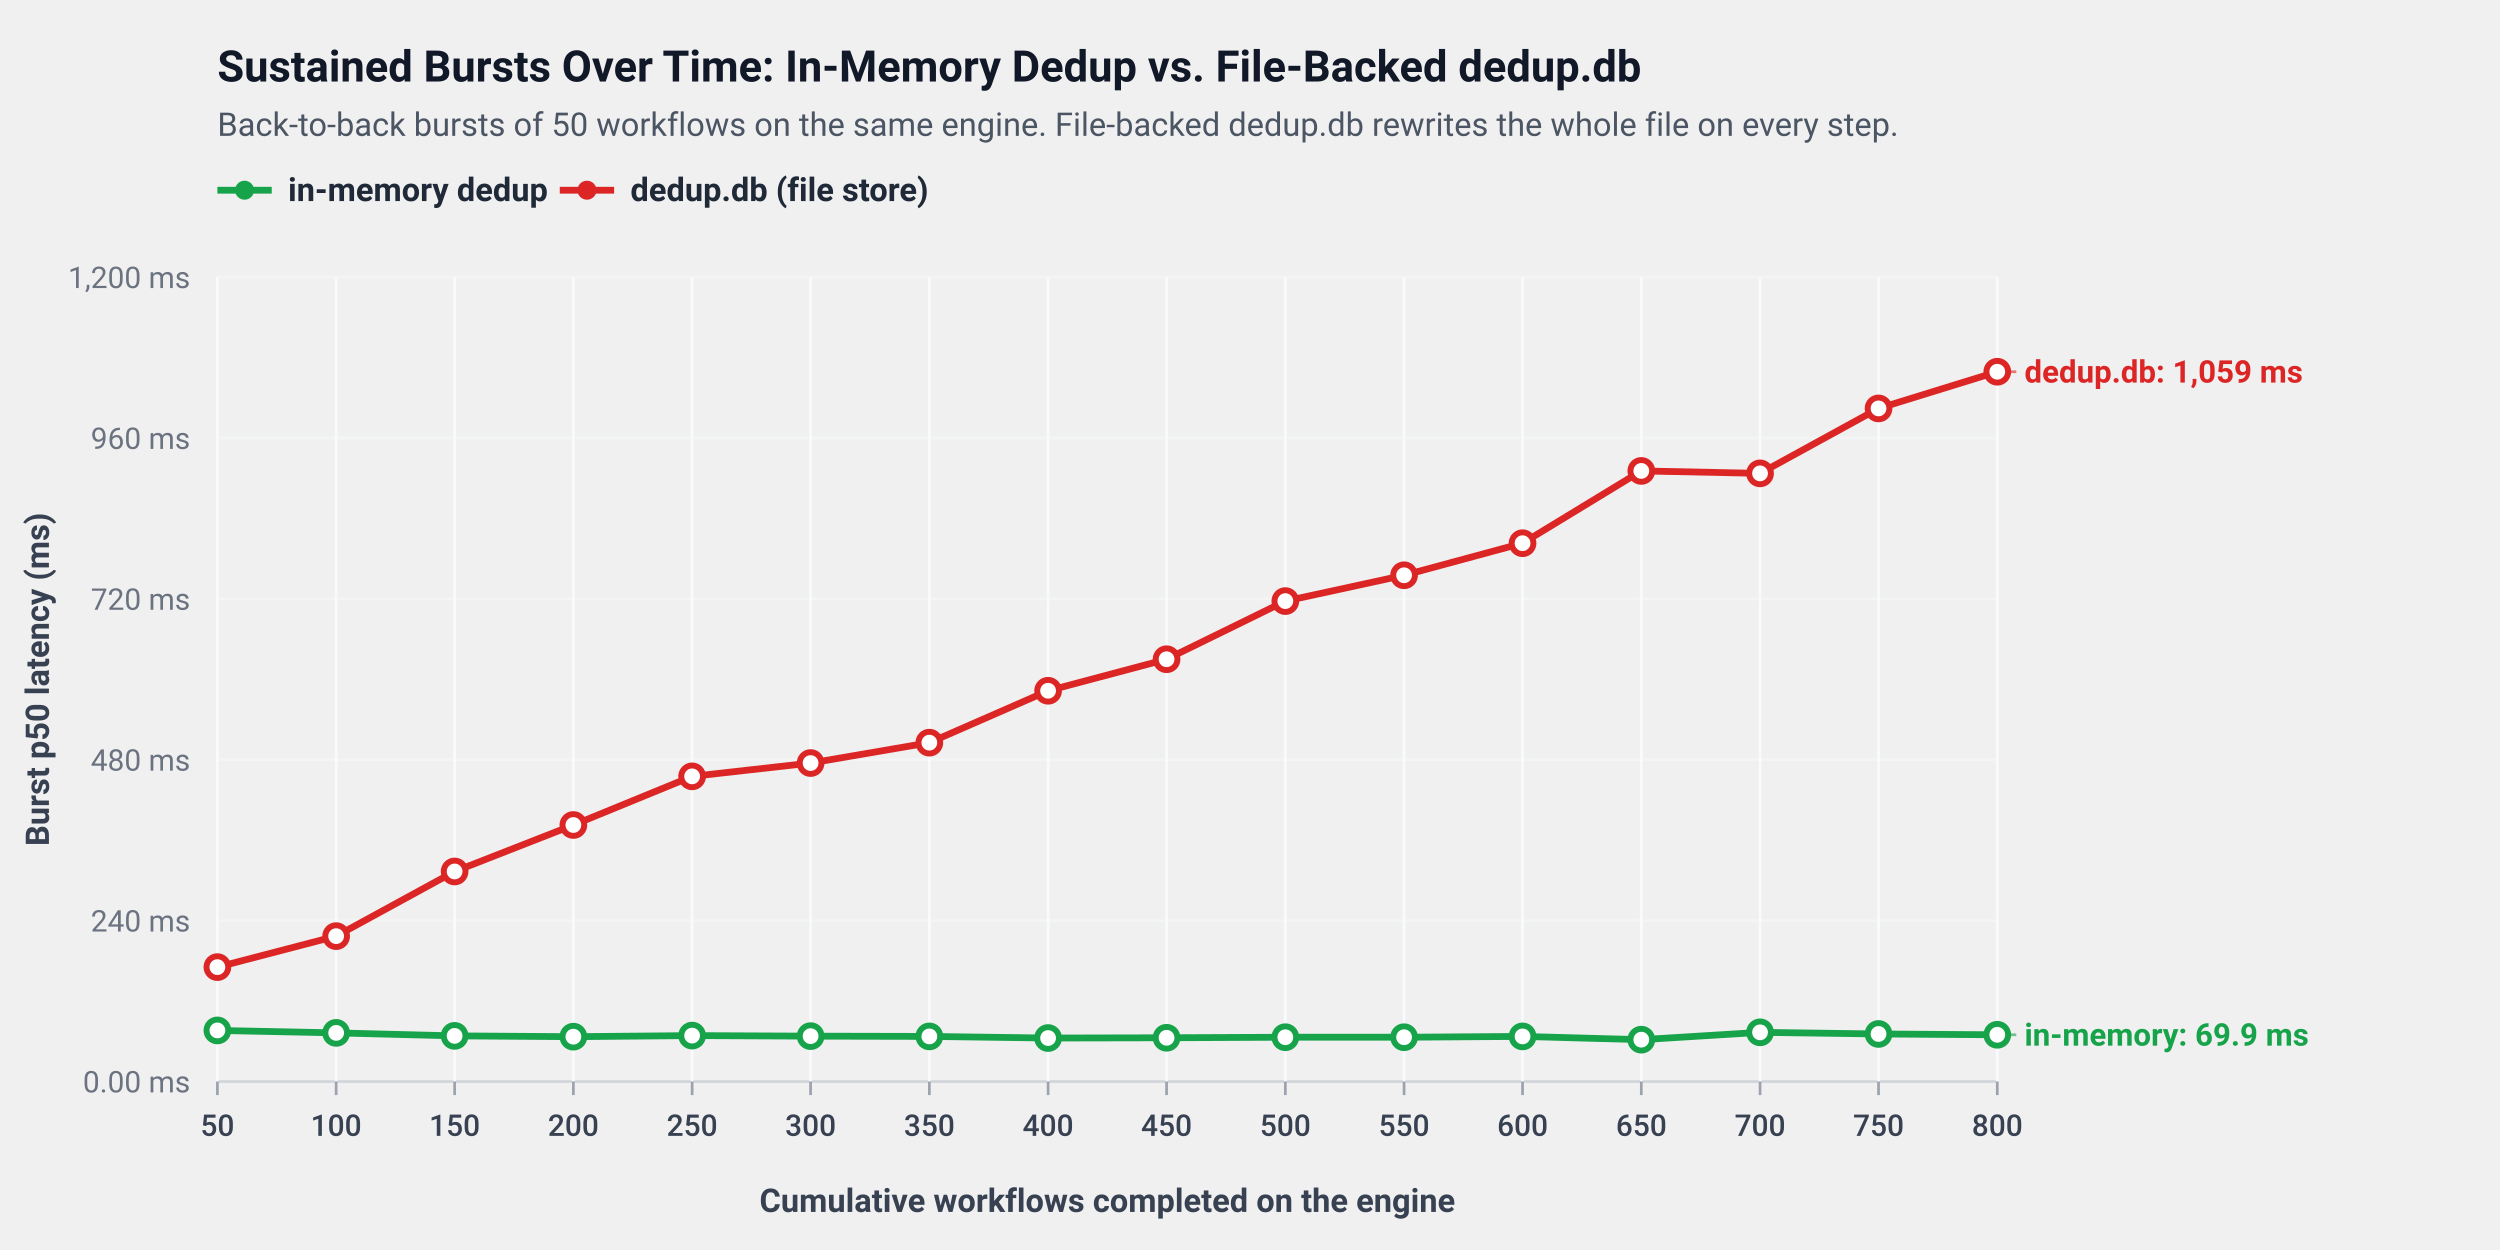
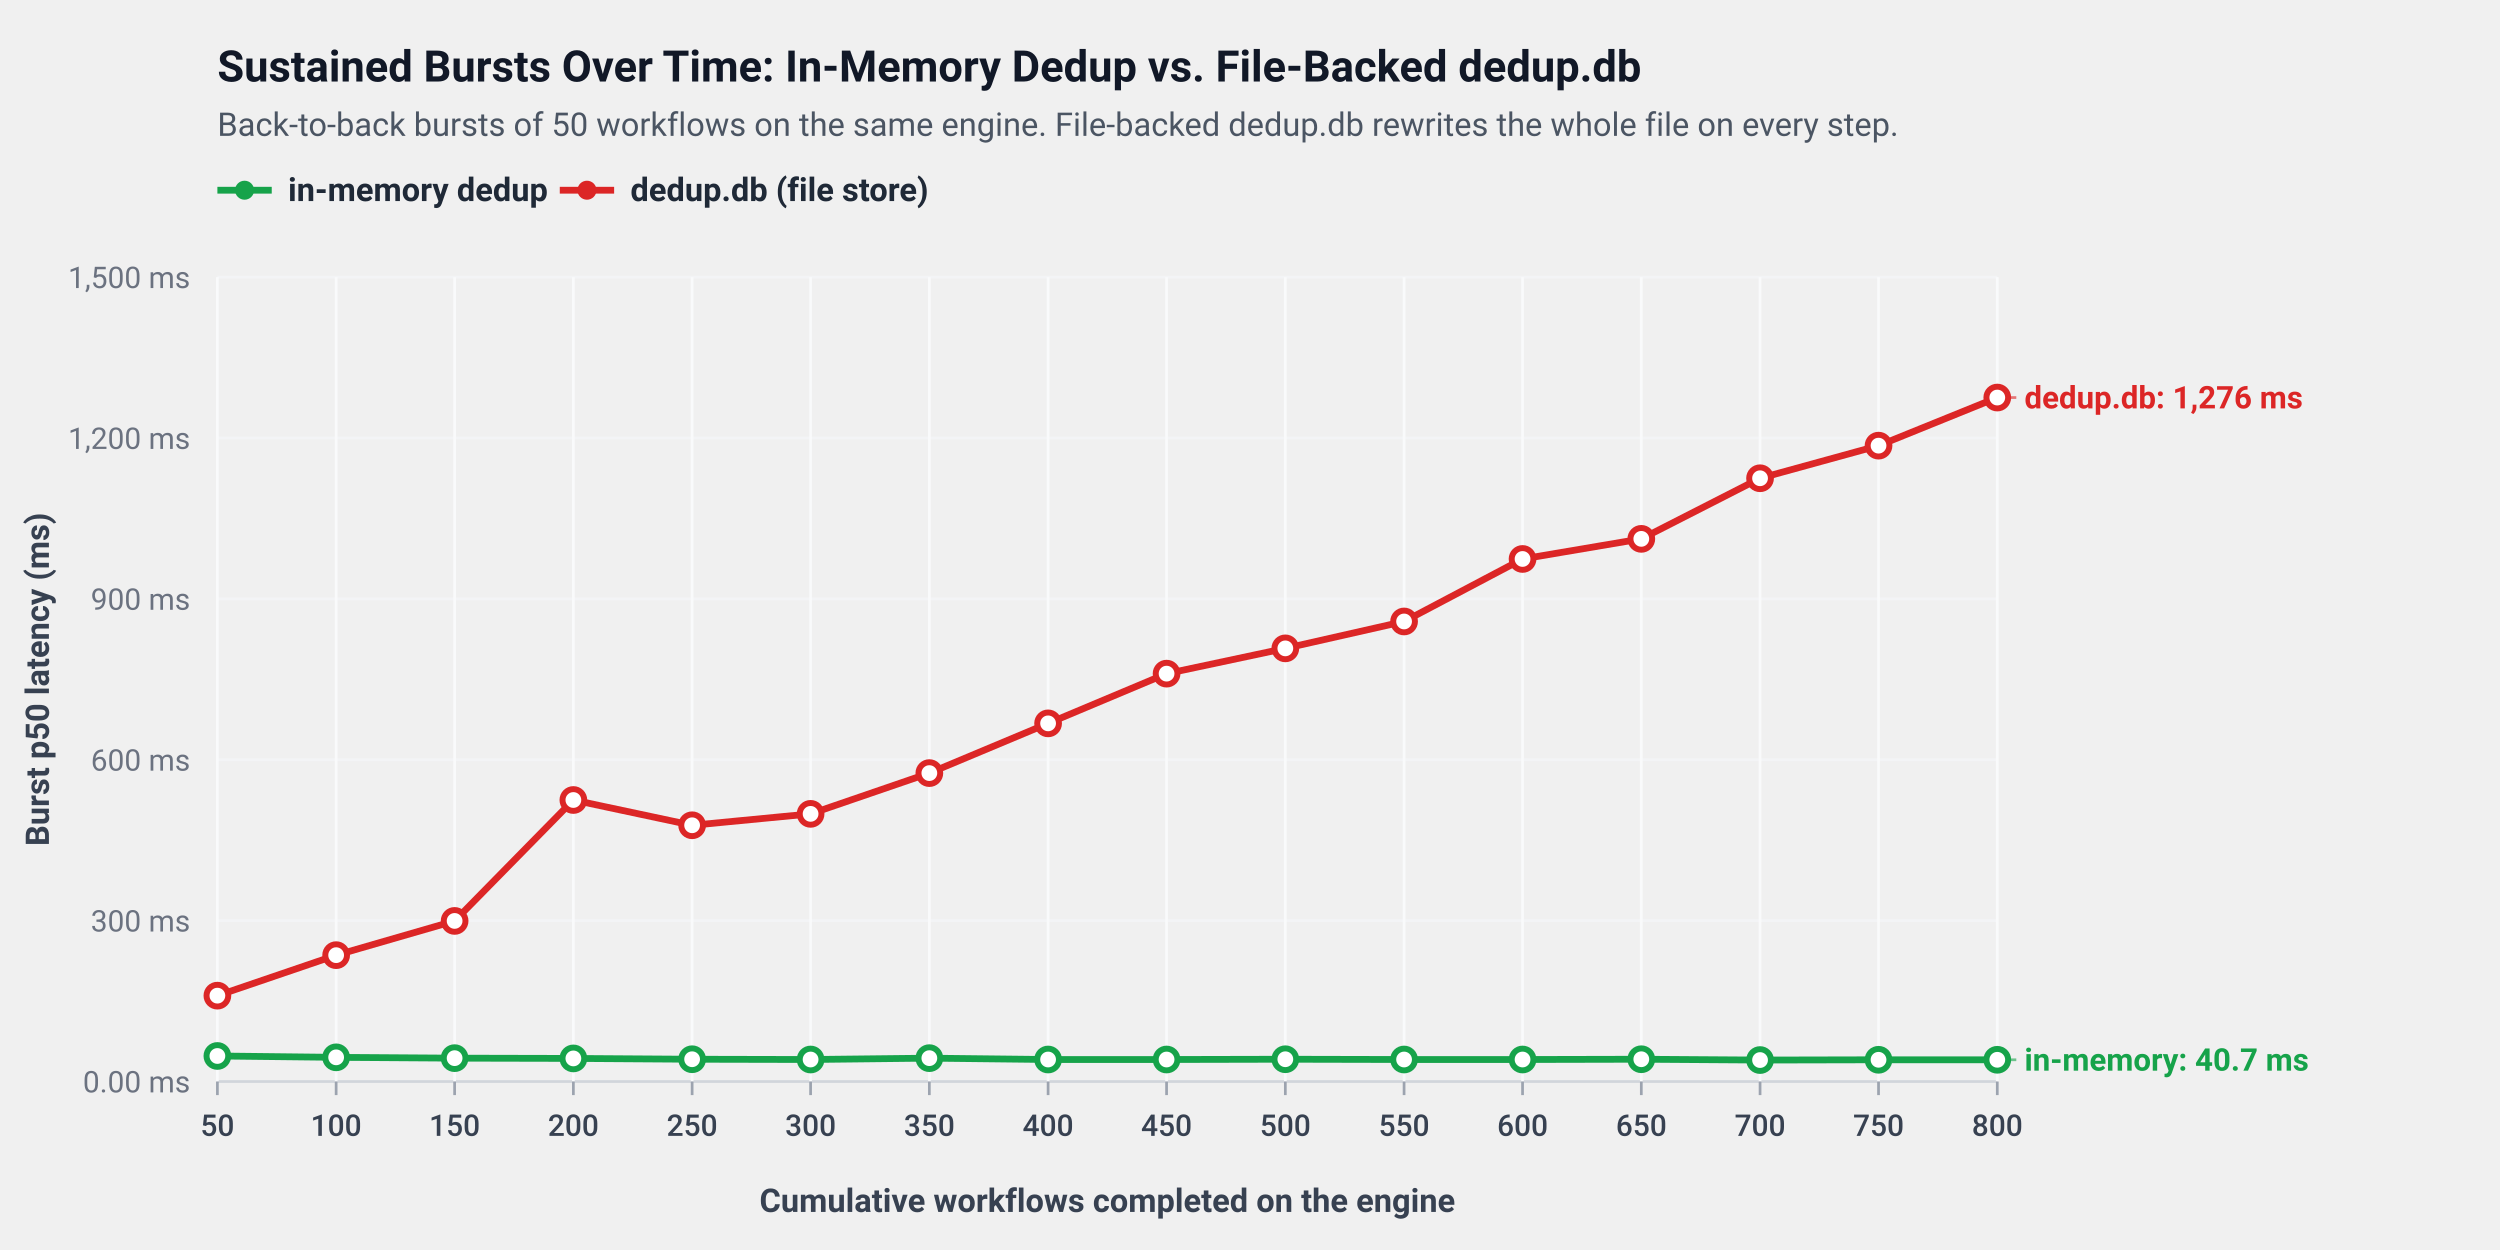
<svg xmlns="http://www.w3.org/2000/svg" viewBox="0 0 920 460" width="100%" style="font-family: -apple-system, BlinkMacSystemFont, 'Segoe UI', Roboto, Helvetica, Arial, sans-serif; background: #ffffff; border: 1px solid #e5e7eb; border-radius: 8px;">
  <text x="80" y="30" font-size="16" font-weight="700" fill="#111827">Sustained Bursts Over Time: In-Memory Dedup vs. File-Backed dedup.db</text>
  <text x="80" y="50" font-size="12" fill="#4b5563">Back-to-back bursts of 50 workflows on the same engine. File-backed dedup.db rewrites the whole file on every step.</text>
  <line x1="80.0" y1="70" x2="100.0" y2="70" stroke="#16a34a" stroke-width="2.5" />
  <circle cx="90.0" cy="70" r="3.5" fill="#16a34a" />
  <text x="106.0" y="74" font-size="12" font-weight="600" fill="#1f2937">in-memory dedup</text>
  <line x1="206.0" y1="70" x2="226.0" y2="70" stroke="#dc2626" stroke-width="2.5" />
  <circle cx="216.0" cy="70" r="3.5" fill="#dc2626" />
  <text x="232.0" y="74" font-size="12" font-weight="600" fill="#1f2937">dedup.db (file store)</text>
  <line x1="80" y1="398.0" x2="735" y2="398.0" stroke="#d1d5db" stroke-width="1" />
  <text x="70" y="402.0" font-size="11" fill="#6b7280" text-anchor="end">0.00 ms</text>
  <line x1="80" y1="338.8" x2="735" y2="338.8" stroke="#f3f4f6" stroke-width="1" />
-   <text x="70" y="342.8" font-size="11" fill="#6b7280" text-anchor="end">240 ms</text>
+   <text x="70" y="342.8" font-size="11" fill="#6b7280" text-anchor="end">300 ms</text>
  <line x1="80" y1="279.6" x2="735" y2="279.6" stroke="#f3f4f6" stroke-width="1" />
-   <text x="70" y="283.6" font-size="11" fill="#6b7280" text-anchor="end">480 ms</text>
+   <text x="70" y="283.6" font-size="11" fill="#6b7280" text-anchor="end">600 ms</text>
  <line x1="80" y1="220.4" x2="735" y2="220.4" stroke="#f3f4f6" stroke-width="1" />
-   <text x="70" y="224.4" font-size="11" fill="#6b7280" text-anchor="end">720 ms</text>
+   <text x="70" y="224.4" font-size="11" fill="#6b7280" text-anchor="end">900 ms</text>
  <line x1="80" y1="161.2" x2="735" y2="161.2" stroke="#f3f4f6" stroke-width="1" />
-   <text x="70" y="165.2" font-size="11" fill="#6b7280" text-anchor="end">960 ms</text>
+   <text x="70" y="165.2" font-size="11" fill="#6b7280" text-anchor="end">1,200 ms</text>
  <line x1="80" y1="102.0" x2="735" y2="102.0" stroke="#f3f4f6" stroke-width="1" />
-   <text x="70" y="106.0" font-size="11" fill="#6b7280" text-anchor="end">1,200 ms</text>
+   <text x="70" y="106.0" font-size="11" fill="#6b7280" text-anchor="end">1,500 ms</text>
  <line x1="80.0" y1="102" x2="80.0" y2="398" stroke="#f9fafb" stroke-width="1" />
  <line x1="80.0" y1="398" x2="80.0" y2="403" stroke="#9ca3af" stroke-width="1" />
  <text x="80.0" y="418" font-size="11" font-weight="500" fill="#374151" text-anchor="middle">50</text>
  <line x1="123.7" y1="102" x2="123.7" y2="398" stroke="#f9fafb" stroke-width="1" />
  <line x1="123.7" y1="398" x2="123.7" y2="403" stroke="#9ca3af" stroke-width="1" />
  <text x="123.7" y="418" font-size="11" font-weight="500" fill="#374151" text-anchor="middle">100</text>
  <line x1="167.3" y1="102" x2="167.3" y2="398" stroke="#f9fafb" stroke-width="1" />
  <line x1="167.3" y1="398" x2="167.3" y2="403" stroke="#9ca3af" stroke-width="1" />
  <text x="167.3" y="418" font-size="11" font-weight="500" fill="#374151" text-anchor="middle">150</text>
  <line x1="211.0" y1="102" x2="211.0" y2="398" stroke="#f9fafb" stroke-width="1" />
  <line x1="211.0" y1="398" x2="211.0" y2="403" stroke="#9ca3af" stroke-width="1" />
  <text x="211.0" y="418" font-size="11" font-weight="500" fill="#374151" text-anchor="middle">200</text>
  <line x1="254.7" y1="102" x2="254.7" y2="398" stroke="#f9fafb" stroke-width="1" />
  <line x1="254.7" y1="398" x2="254.7" y2="403" stroke="#9ca3af" stroke-width="1" />
  <text x="254.7" y="418" font-size="11" font-weight="500" fill="#374151" text-anchor="middle">250</text>
  <line x1="298.3" y1="102" x2="298.3" y2="398" stroke="#f9fafb" stroke-width="1" />
  <line x1="298.3" y1="398" x2="298.3" y2="403" stroke="#9ca3af" stroke-width="1" />
  <text x="298.3" y="418" font-size="11" font-weight="500" fill="#374151" text-anchor="middle">300</text>
  <line x1="342.0" y1="102" x2="342.0" y2="398" stroke="#f9fafb" stroke-width="1" />
  <line x1="342.0" y1="398" x2="342.0" y2="403" stroke="#9ca3af" stroke-width="1" />
  <text x="342.0" y="418" font-size="11" font-weight="500" fill="#374151" text-anchor="middle">350</text>
  <line x1="385.7" y1="102" x2="385.7" y2="398" stroke="#f9fafb" stroke-width="1" />
  <line x1="385.7" y1="398" x2="385.7" y2="403" stroke="#9ca3af" stroke-width="1" />
  <text x="385.7" y="418" font-size="11" font-weight="500" fill="#374151" text-anchor="middle">400</text>
  <line x1="429.3" y1="102" x2="429.3" y2="398" stroke="#f9fafb" stroke-width="1" />
  <line x1="429.3" y1="398" x2="429.3" y2="403" stroke="#9ca3af" stroke-width="1" />
  <text x="429.3" y="418" font-size="11" font-weight="500" fill="#374151" text-anchor="middle">450</text>
  <line x1="473.0" y1="102" x2="473.0" y2="398" stroke="#f9fafb" stroke-width="1" />
  <line x1="473.0" y1="398" x2="473.0" y2="403" stroke="#9ca3af" stroke-width="1" />
  <text x="473.0" y="418" font-size="11" font-weight="500" fill="#374151" text-anchor="middle">500</text>
  <line x1="516.7" y1="102" x2="516.7" y2="398" stroke="#f9fafb" stroke-width="1" />
  <line x1="516.7" y1="398" x2="516.7" y2="403" stroke="#9ca3af" stroke-width="1" />
  <text x="516.7" y="418" font-size="11" font-weight="500" fill="#374151" text-anchor="middle">550</text>
  <line x1="560.3" y1="102" x2="560.3" y2="398" stroke="#f9fafb" stroke-width="1" />
  <line x1="560.3" y1="398" x2="560.3" y2="403" stroke="#9ca3af" stroke-width="1" />
  <text x="560.3" y="418" font-size="11" font-weight="500" fill="#374151" text-anchor="middle">600</text>
  <line x1="604.0" y1="102" x2="604.0" y2="398" stroke="#f9fafb" stroke-width="1" />
  <line x1="604.0" y1="398" x2="604.0" y2="403" stroke="#9ca3af" stroke-width="1" />
  <text x="604.0" y="418" font-size="11" font-weight="500" fill="#374151" text-anchor="middle">650</text>
  <line x1="647.7" y1="102" x2="647.7" y2="398" stroke="#f9fafb" stroke-width="1" />
  <line x1="647.7" y1="398" x2="647.7" y2="403" stroke="#9ca3af" stroke-width="1" />
  <text x="647.7" y="418" font-size="11" font-weight="500" fill="#374151" text-anchor="middle">700</text>
  <line x1="691.3" y1="102" x2="691.3" y2="398" stroke="#f9fafb" stroke-width="1" />
  <line x1="691.3" y1="398" x2="691.3" y2="403" stroke="#9ca3af" stroke-width="1" />
  <text x="691.3" y="418" font-size="11" font-weight="500" fill="#374151" text-anchor="middle">750</text>
  <line x1="735.0" y1="102" x2="735.0" y2="398" stroke="#f9fafb" stroke-width="1" />
  <line x1="735.0" y1="398" x2="735.0" y2="403" stroke="#9ca3af" stroke-width="1" />
  <text x="735.0" y="418" font-size="11" font-weight="500" fill="#374151" text-anchor="middle">800</text>
  <text x="407.5" y="446" font-size="12" font-weight="600" fill="#374151" text-anchor="middle">Cumulative workflows completed on the engine</text>
  <text x="18" y="250.0" font-size="12" font-weight="600" fill="#374151" text-anchor="middle" transform="rotate(-90 18 250.0)">Burst p50 latency (ms)</text>
-   <polyline fill="none" stroke="#16a34a" stroke-width="2.5" points="80.0,379.2 123.7,380.1 167.3,381.2 211.0,381.5 254.7,381.1 298.3,381.3 342.0,381.4 385.7,382.0 429.3,381.9 473.0,381.7 516.7,381.7 560.3,381.4 604.0,382.6 647.7,379.9 691.3,380.5 735.0,380.8" />
-   <circle cx="80.0" cy="379.2" r="4" fill="#ffffff" stroke="#16a34a" stroke-width="2.2" />
-   <circle cx="123.7" cy="380.1" r="4" fill="#ffffff" stroke="#16a34a" stroke-width="2.2" />
-   <circle cx="167.3" cy="381.2" r="4" fill="#ffffff" stroke="#16a34a" stroke-width="2.2" />
-   <circle cx="211.0" cy="381.5" r="4" fill="#ffffff" stroke="#16a34a" stroke-width="2.2" />
-   <circle cx="254.7" cy="381.1" r="4" fill="#ffffff" stroke="#16a34a" stroke-width="2.2" />
-   <circle cx="298.3" cy="381.3" r="4" fill="#ffffff" stroke="#16a34a" stroke-width="2.2" />
-   <circle cx="342.0" cy="381.4" r="4" fill="#ffffff" stroke="#16a34a" stroke-width="2.2" />
-   <circle cx="385.7" cy="382.0" r="4" fill="#ffffff" stroke="#16a34a" stroke-width="2.2" />
-   <circle cx="429.3" cy="381.9" r="4" fill="#ffffff" stroke="#16a34a" stroke-width="2.2" />
-   <circle cx="473.0" cy="381.7" r="4" fill="#ffffff" stroke="#16a34a" stroke-width="2.2" />
-   <circle cx="516.7" cy="381.7" r="4" fill="#ffffff" stroke="#16a34a" stroke-width="2.2" />
-   <circle cx="560.3" cy="381.4" r="4" fill="#ffffff" stroke="#16a34a" stroke-width="2.2" />
-   <circle cx="604.0" cy="382.6" r="4" fill="#ffffff" stroke="#16a34a" stroke-width="2.2" />
-   <circle cx="647.7" cy="379.9" r="4" fill="#ffffff" stroke="#16a34a" stroke-width="2.2" />
-   <circle cx="691.3" cy="380.5" r="4" fill="#ffffff" stroke="#16a34a" stroke-width="2.2" />
-   <circle cx="735.0" cy="380.8" r="4" fill="#ffffff" stroke="#16a34a" stroke-width="2.2" />
-   <polyline fill="none" stroke="#dc2626" stroke-width="2.5" points="80.0,355.9 123.7,344.5 167.3,320.7 211.0,303.6 254.7,285.7 298.3,280.8 342.0,273.3 385.7,254.2 429.3,242.6 473.0,221.2 516.7,211.7 560.3,199.9 604.0,173.3 647.7,174.2 691.3,150.3 735.0,136.8" />
-   <circle cx="80.0" cy="355.9" r="4" fill="#ffffff" stroke="#dc2626" stroke-width="2.2" />
-   <circle cx="123.7" cy="344.5" r="4" fill="#ffffff" stroke="#dc2626" stroke-width="2.2" />
-   <circle cx="167.3" cy="320.7" r="4" fill="#ffffff" stroke="#dc2626" stroke-width="2.2" />
-   <circle cx="211.0" cy="303.6" r="4" fill="#ffffff" stroke="#dc2626" stroke-width="2.2" />
-   <circle cx="254.7" cy="285.7" r="4" fill="#ffffff" stroke="#dc2626" stroke-width="2.2" />
-   <circle cx="298.3" cy="280.8" r="4" fill="#ffffff" stroke="#dc2626" stroke-width="2.2" />
-   <circle cx="342.0" cy="273.3" r="4" fill="#ffffff" stroke="#dc2626" stroke-width="2.2" />
-   <circle cx="385.7" cy="254.2" r="4" fill="#ffffff" stroke="#dc2626" stroke-width="2.2" />
-   <circle cx="429.3" cy="242.6" r="4" fill="#ffffff" stroke="#dc2626" stroke-width="2.2" />
-   <circle cx="473.0" cy="221.2" r="4" fill="#ffffff" stroke="#dc2626" stroke-width="2.2" />
-   <circle cx="516.7" cy="211.7" r="4" fill="#ffffff" stroke="#dc2626" stroke-width="2.2" />
-   <circle cx="560.3" cy="199.9" r="4" fill="#ffffff" stroke="#dc2626" stroke-width="2.2" />
-   <circle cx="604.0" cy="173.3" r="4" fill="#ffffff" stroke="#dc2626" stroke-width="2.2" />
-   <circle cx="647.7" cy="174.2" r="4" fill="#ffffff" stroke="#dc2626" stroke-width="2.2" />
-   <circle cx="691.3" cy="150.3" r="4" fill="#ffffff" stroke="#dc2626" stroke-width="2.2" />
-   <circle cx="735.0" cy="136.8" r="4" fill="#ffffff" stroke="#dc2626" stroke-width="2.2" />
-   <line x1="740.0" y1="136.8" x2="742.0" y2="136.8" stroke="#dc2626" stroke-width="1" stroke-opacity="0.6" />
-   <text x="745.0" y="140.8" font-size="11.5" font-weight="600" fill="#dc2626">dedup.db: 1,059 ms</text>
-   <line x1="740.0" y1="380.8" x2="742.0" y2="380.8" stroke="#16a34a" stroke-width="1" stroke-opacity="0.6" />
-   <text x="745.0" y="384.8" font-size="11.5" font-weight="600" fill="#16a34a">in-memory: 69.9 ms</text>
+   <polyline fill="none" stroke="#16a34a" stroke-width="2.5" points="80.0,388.6 123.7,389.1 167.3,389.4 211.0,389.5 254.7,389.8 298.3,389.9 342.0,389.4 385.7,389.9 429.3,389.9 473.0,389.8 516.7,389.9 560.3,389.9 604.0,389.8 647.7,390.1 691.3,390.0 735.0,390.0" />
+   <circle cx="80.0" cy="388.6" r="4" fill="#ffffff" stroke="#16a34a" stroke-width="2.2" />
+   <circle cx="123.7" cy="389.1" r="4" fill="#ffffff" stroke="#16a34a" stroke-width="2.2" />
+   <circle cx="167.3" cy="389.4" r="4" fill="#ffffff" stroke="#16a34a" stroke-width="2.2" />
+   <circle cx="211.0" cy="389.5" r="4" fill="#ffffff" stroke="#16a34a" stroke-width="2.2" />
+   <circle cx="254.7" cy="389.8" r="4" fill="#ffffff" stroke="#16a34a" stroke-width="2.2" />
+   <circle cx="298.3" cy="389.9" r="4" fill="#ffffff" stroke="#16a34a" stroke-width="2.2" />
+   <circle cx="342.0" cy="389.4" r="4" fill="#ffffff" stroke="#16a34a" stroke-width="2.2" />
+   <circle cx="385.7" cy="389.9" r="4" fill="#ffffff" stroke="#16a34a" stroke-width="2.2" />
+   <circle cx="429.3" cy="389.9" r="4" fill="#ffffff" stroke="#16a34a" stroke-width="2.2" />
+   <circle cx="473.0" cy="389.8" r="4" fill="#ffffff" stroke="#16a34a" stroke-width="2.2" />
+   <circle cx="516.7" cy="389.9" r="4" fill="#ffffff" stroke="#16a34a" stroke-width="2.2" />
+   <circle cx="560.3" cy="389.9" r="4" fill="#ffffff" stroke="#16a34a" stroke-width="2.2" />
+   <circle cx="604.0" cy="389.8" r="4" fill="#ffffff" stroke="#16a34a" stroke-width="2.2" />
+   <circle cx="647.7" cy="390.1" r="4" fill="#ffffff" stroke="#16a34a" stroke-width="2.2" />
+   <circle cx="691.3" cy="390.0" r="4" fill="#ffffff" stroke="#16a34a" stroke-width="2.2" />
+   <circle cx="735.0" cy="390.0" r="4" fill="#ffffff" stroke="#16a34a" stroke-width="2.2" />
+   <polyline fill="none" stroke="#dc2626" stroke-width="2.5" points="80.0,366.4 123.7,351.5 167.3,338.9 211.0,294.4 254.7,303.7 298.3,299.5 342.0,284.5 385.7,266.2 429.3,247.9 473.0,238.6 516.7,228.7 560.3,205.7 604.0,198.3 647.7,176.0 691.3,164.0 735.0,146.3" />
+   <circle cx="80.0" cy="366.4" r="4" fill="#ffffff" stroke="#dc2626" stroke-width="2.2" />
+   <circle cx="123.7" cy="351.5" r="4" fill="#ffffff" stroke="#dc2626" stroke-width="2.2" />
+   <circle cx="167.3" cy="338.9" r="4" fill="#ffffff" stroke="#dc2626" stroke-width="2.2" />
+   <circle cx="211.0" cy="294.4" r="4" fill="#ffffff" stroke="#dc2626" stroke-width="2.2" />
+   <circle cx="254.7" cy="303.7" r="4" fill="#ffffff" stroke="#dc2626" stroke-width="2.2" />
+   <circle cx="298.3" cy="299.5" r="4" fill="#ffffff" stroke="#dc2626" stroke-width="2.2" />
+   <circle cx="342.0" cy="284.5" r="4" fill="#ffffff" stroke="#dc2626" stroke-width="2.2" />
+   <circle cx="385.7" cy="266.2" r="4" fill="#ffffff" stroke="#dc2626" stroke-width="2.2" />
+   <circle cx="429.3" cy="247.9" r="4" fill="#ffffff" stroke="#dc2626" stroke-width="2.2" />
+   <circle cx="473.0" cy="238.6" r="4" fill="#ffffff" stroke="#dc2626" stroke-width="2.2" />
+   <circle cx="516.7" cy="228.7" r="4" fill="#ffffff" stroke="#dc2626" stroke-width="2.2" />
+   <circle cx="560.3" cy="205.7" r="4" fill="#ffffff" stroke="#dc2626" stroke-width="2.2" />
+   <circle cx="604.0" cy="198.3" r="4" fill="#ffffff" stroke="#dc2626" stroke-width="2.2" />
+   <circle cx="647.7" cy="176.0" r="4" fill="#ffffff" stroke="#dc2626" stroke-width="2.2" />
+   <circle cx="691.3" cy="164.0" r="4" fill="#ffffff" stroke="#dc2626" stroke-width="2.2" />
+   <circle cx="735.0" cy="146.3" r="4" fill="#ffffff" stroke="#dc2626" stroke-width="2.2" />
+   <line x1="740.0" y1="146.3" x2="742.0" y2="146.3" stroke="#dc2626" stroke-width="1" stroke-opacity="0.6" />
+   <text x="745.0" y="150.3" font-size="11.5" font-weight="600" fill="#dc2626">dedup.db: 1,276 ms</text>
+   <line x1="740.0" y1="390.0" x2="742.0" y2="390.0" stroke="#16a34a" stroke-width="1" stroke-opacity="0.6" />
+   <text x="745.0" y="394.0" font-size="11.5" font-weight="600" fill="#16a34a">in-memory: 40.7 ms</text>
</svg>
